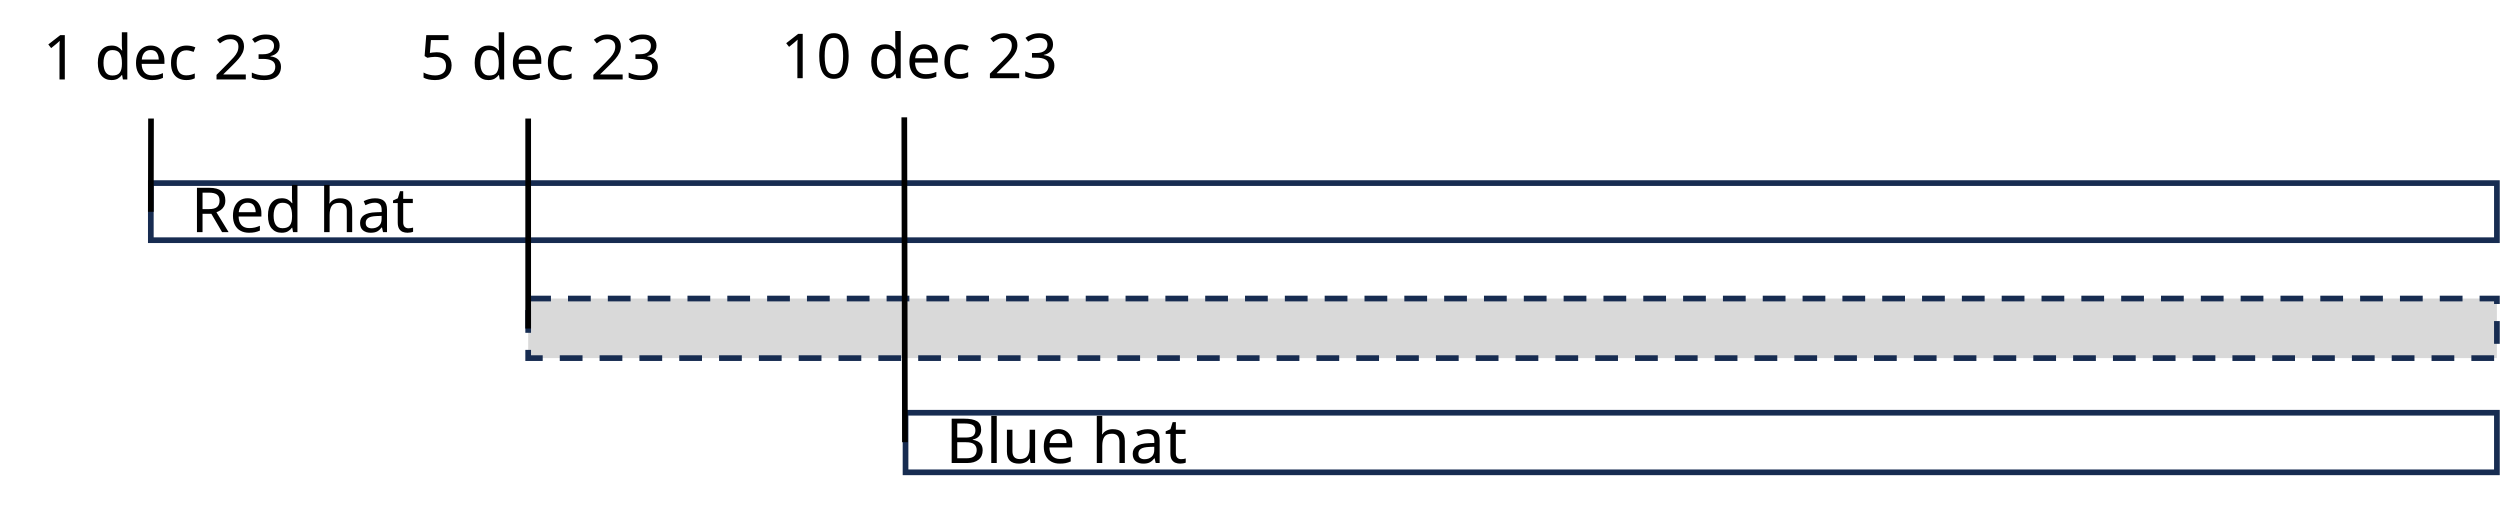
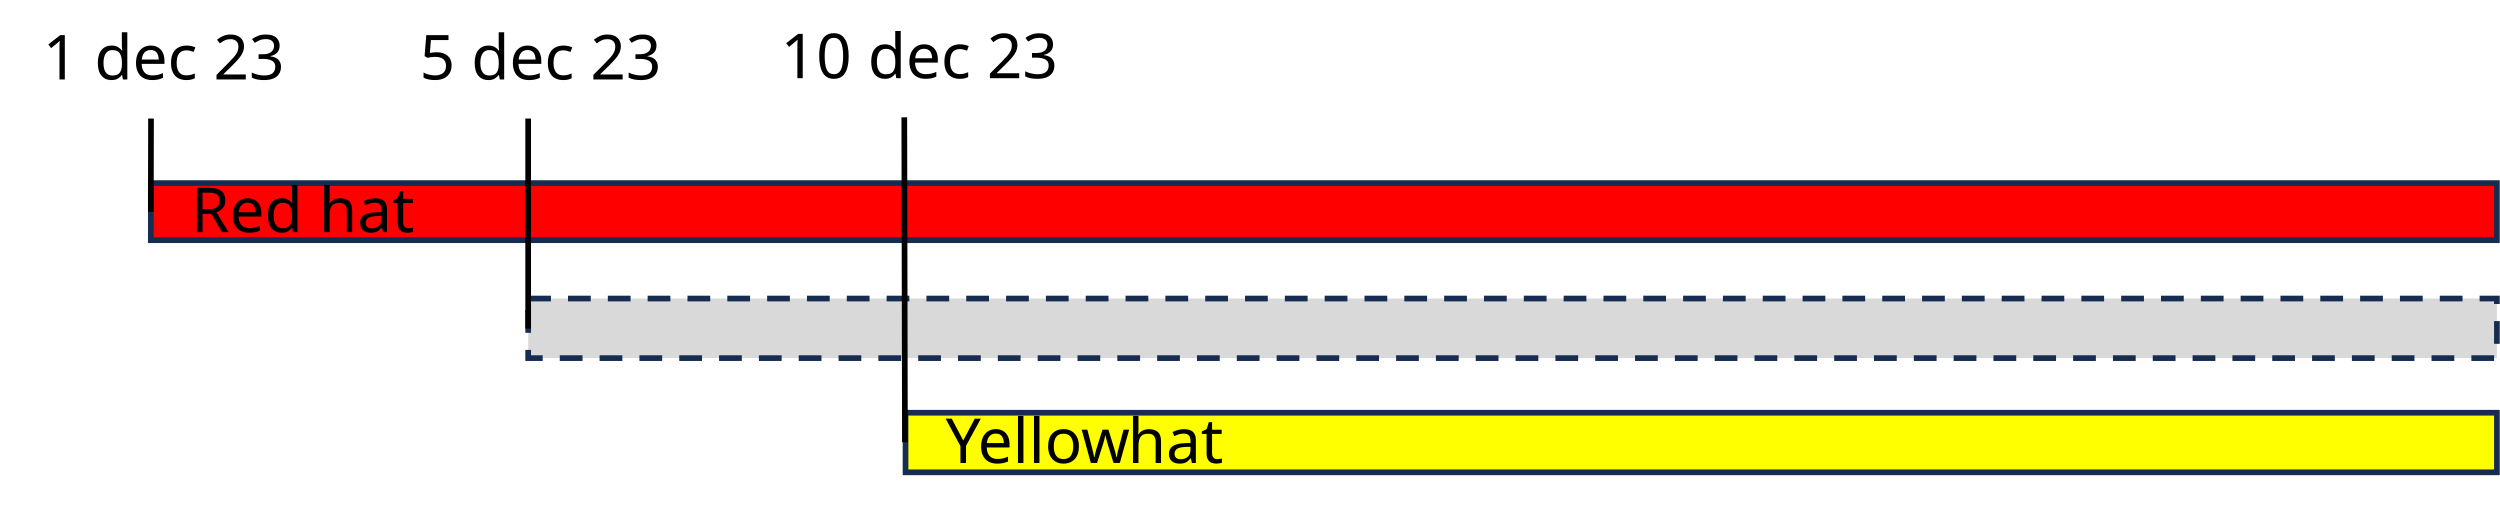
<svg xmlns="http://www.w3.org/2000/svg" width="2014" height="417" xml:space="preserve" overflow="hidden">
  <g transform="translate(-198 -2045)">
-     <rect x="319.5" y="2192.5" width="1890" height="46" stroke="#172C51" stroke-width="4.583" stroke-miterlimit="8" fill="none" />
+     <rect x="319.5" y="2192.5" width="1890" height="46" stroke="#172C51" stroke-width="4.583" stroke-miterlimit="8" fill="#FF0000" />
    <text font-family="Calibri,Calibri_MSFontService,sans-serif" font-weight="400" font-size="50" transform="matrix(1 0 0 1 351.822 2232)">Red hat</text>
    <rect x="623.5" y="2285.5" width="1586" height="48" stroke="#172C51" stroke-width="4.583" stroke-miterlimit="8" stroke-dasharray="18.333 13.75" fill="#D9D9D9" />
-     <rect x="927.5" y="2377.5" width="1282" height="48" stroke="#172C51" stroke-width="4.583" stroke-miterlimit="8" fill="none" />
-     <text font-family="Calibri,Calibri_MSFontService,sans-serif" font-weight="400" font-size="50" transform="matrix(1 0 0 1 959.821 2418)">Blue hat</text>
+     <rect x="927.5" y="2377.5" width="1282" height="48" stroke="#172C51" stroke-width="4.583" stroke-miterlimit="8" fill="#FFFF00" />
+     <text font-family="Calibri,Calibri_MSFontService,sans-serif" font-weight="400" font-size="50" transform="matrix(1 0 0 1 959.821 2418)">Yellow</text>
+     <text font-family="Calibri,Calibri_MSFontService,sans-serif" font-weight="400" font-size="50" transform="matrix(1 0 0 1 1106.49 2418)">hat</text>
    <text font-family="Calibri,Calibri_MSFontService,sans-serif" font-weight="400" font-size="50" transform="matrix(1 0 0 1 232.466 2109)">1 dec 23</text>
    <text font-family="Calibri,Calibri_MSFontService,sans-serif" font-weight="400" font-size="50" transform="matrix(1 0 0 1 536.058 2109)">5 dec 23</text>
    <text font-family="Calibri,Calibri_MSFontService,sans-serif" font-weight="400" font-size="50" transform="matrix(1 0 0 1 826.915 2108)">10 dec 23</text>
    <path d="M0 0 0 169.172" stroke="#000000" stroke-width="4.583" stroke-miterlimit="8" fill="none" fill-rule="evenodd" transform="matrix(1 0 0 -1 623.5 2309.67)" />
    <path d="M927.005 2401.25 926.5 2139.5" stroke="#000000" stroke-width="4.583" stroke-miterlimit="8" fill="none" fill-rule="evenodd" />
    <path d="M0 0 0.154 75.137" stroke="#000000" stroke-width="4.583" stroke-miterlimit="8" fill="none" fill-rule="evenodd" transform="matrix(1 0 0 -1 319.5 2215.64)" />
  </g>
</svg>
